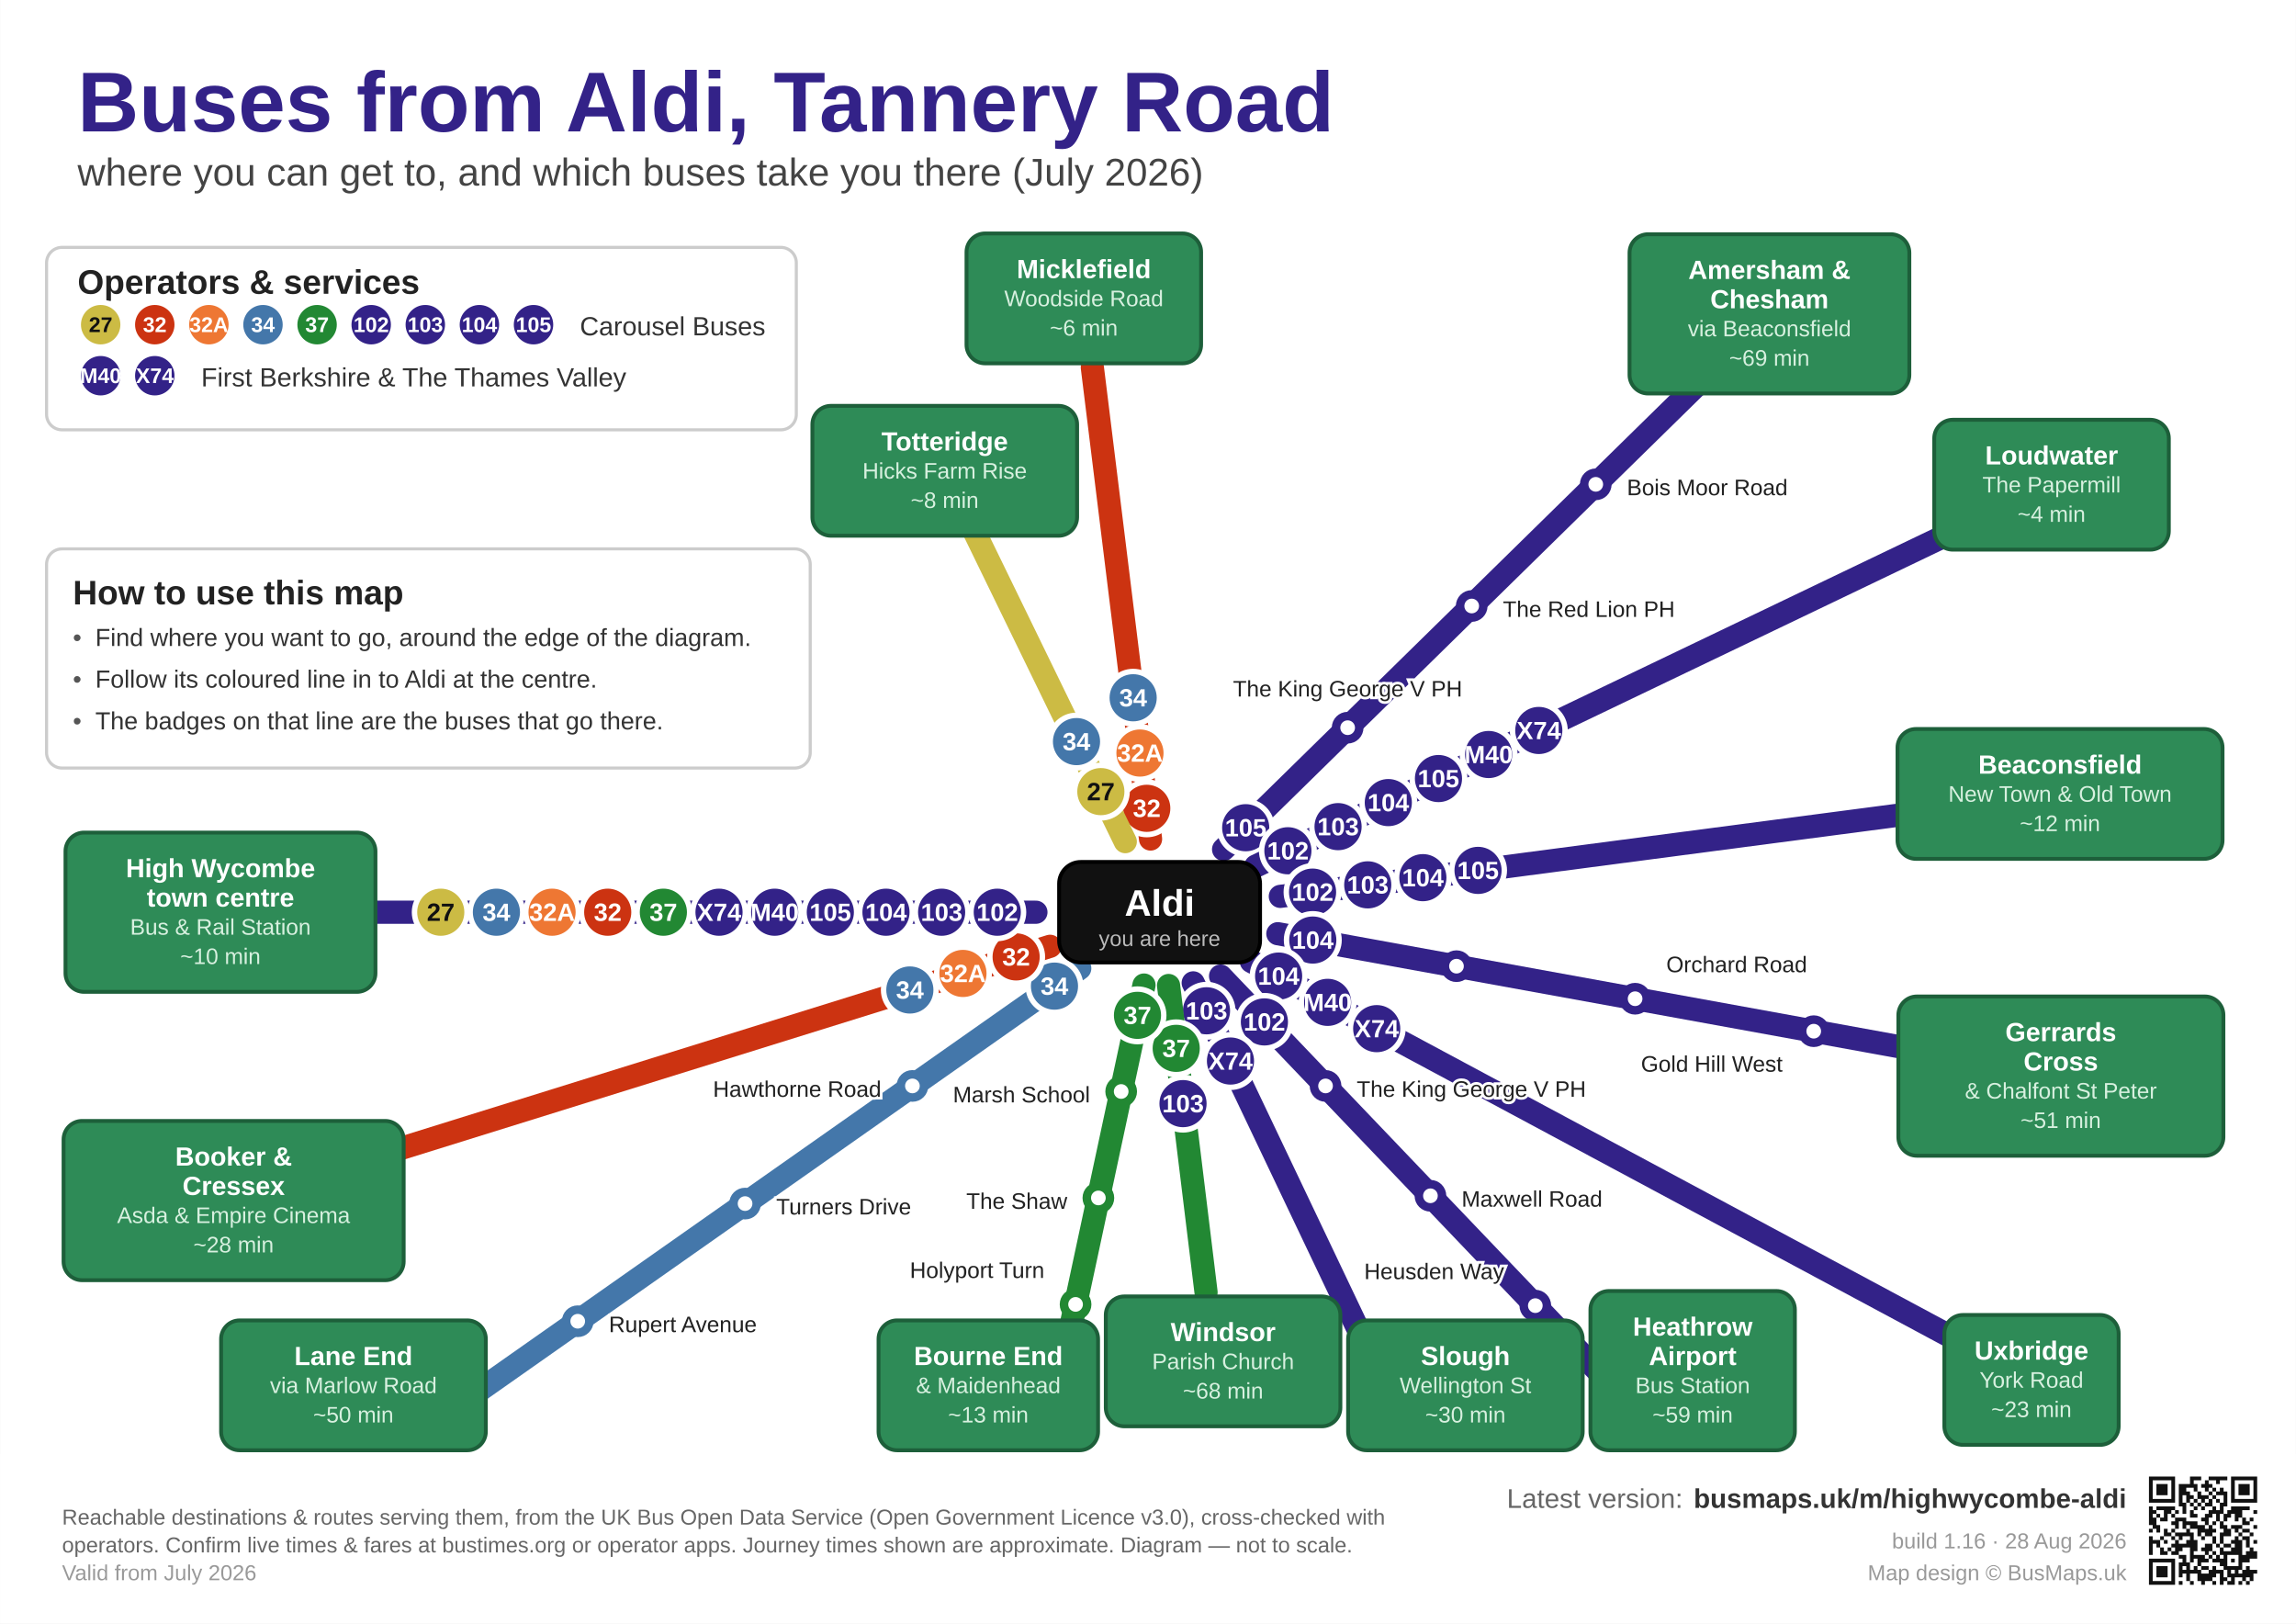
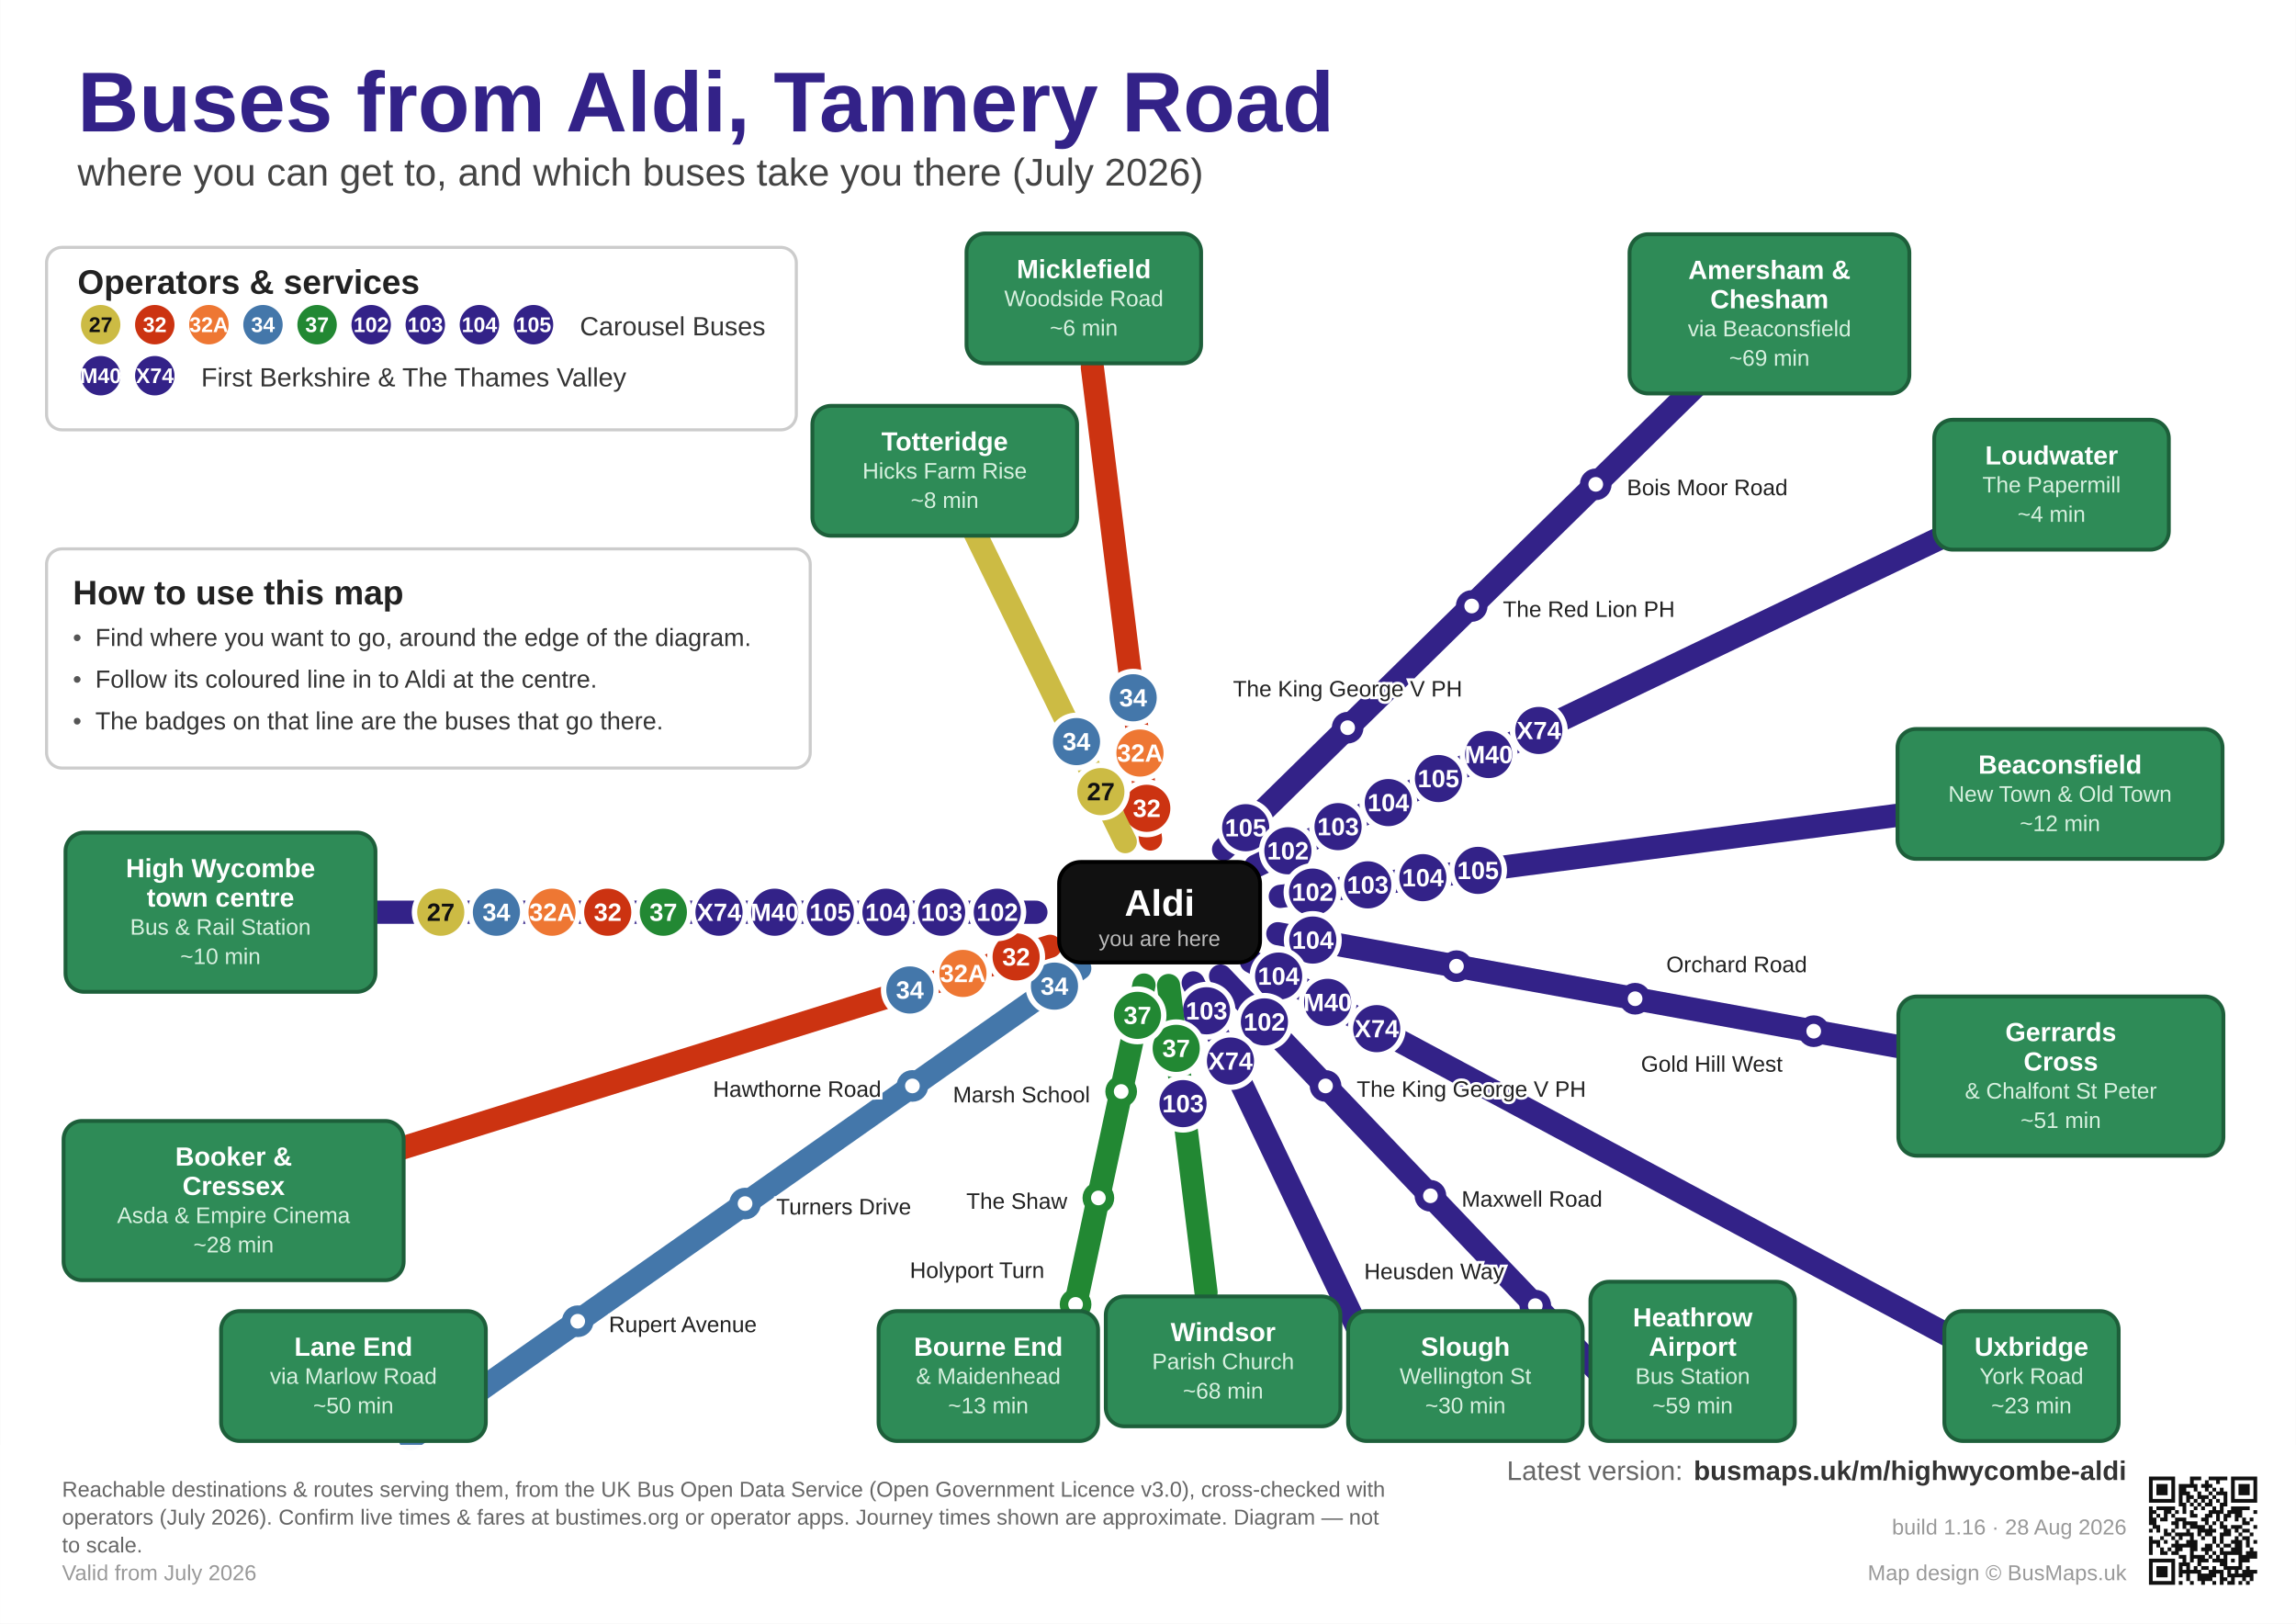
<svg xmlns="http://www.w3.org/2000/svg" width="3508" height="2480" viewBox="0 0 297 210">
  <rect width="297" height="210" fill="#ffffff" />
  <text x="10" y="17" font-family="Arial" font-weight="bold" font-size="11" fill="#332288">Buses from Aldi, Tannery Road</text>
  <text x="10" y="24" font-family="Arial" font-size="5" fill="#444">where you can get to, and which buses take you there (July 2026)</text>
  <path d="M148.83 108.53 L141.30 47.53" fill="none" stroke="#CC3311" stroke-width="3" stroke-linecap="round" stroke-linejoin="round" />
  <circle cx="148.34" cy="104.56" r="3.4" fill="#CC3311" stroke="#fff" stroke-width="0.7" />
  <text x="148.34" y="104.56" font-family="Arial" font-weight="bold" font-size="3.23" fill="#fff" text-anchor="middle" dominant-baseline="central">32</text>
  <circle cx="147.46" cy="97.41" r="3.4" fill="#EE7733" stroke="#fff" stroke-width="0.7" />
  <text x="147.46" y="97.41" font-family="Arial" font-weight="bold" font-size="3.23" fill="#fff" text-anchor="middle" dominant-baseline="central">32A</text>
  <circle cx="146.58" cy="90.26" r="3.4" fill="#4477AA" stroke="#fff" stroke-width="0.7" />
  <text x="146.58" y="90.26" font-family="Arial" font-weight="bold" font-size="3.23" fill="#fff" text-anchor="middle" dominant-baseline="central">34</text>
  <rect x="125.02" y="30.20" width="30.35" height="16.80" rx="2.4" fill="#2e8b57" stroke="#1d5f3a" stroke-width="0.5" />
  <text x="140.20" y="34.80" font-family="Arial" font-weight="bold" font-size="3.4" fill="#fff" text-anchor="middle" dominant-baseline="central">Micklefield</text>
  <text x="140.20" y="38.60" font-family="Arial" font-weight="normal" font-size="2.9" fill="#d7f0df" text-anchor="middle" dominant-baseline="central">Woodside Road</text>
  <text x="140.20" y="42.40" font-family="Arial" font-weight="normal" font-size="2.9" fill="#d7f0df" text-anchor="middle" dominant-baseline="central">~6 min</text>
  <path d="M158.28 109.87 L222.48 46.90" fill="none" stroke="#332288" stroke-width="3" stroke-linecap="round" stroke-linejoin="round" />
  <circle cx="174.33" cy="94.13" r="1.5" fill="#fff" stroke="#332288" stroke-width="1.1" />
  <circle cx="190.38" cy="78.39" r="1.5" fill="#fff" stroke="#332288" stroke-width="1.1" />
  <circle cx="206.43" cy="62.65" r="1.5" fill="#fff" stroke="#332288" stroke-width="1.1" />
  <circle cx="161.14" cy="107.07" r="3.4" fill="#332288" stroke="#fff" stroke-width="0.7" />
  <text x="161.14" y="107.07" font-family="Arial" font-weight="bold" font-size="3.23" fill="#fff" text-anchor="middle" dominant-baseline="central">105</text>
  <rect x="210.80" y="30.30" width="36.20" height="20.60" rx="2.4" fill="#2e8b57" stroke="#1d5f3a" stroke-width="0.5" />
  <text x="228.90" y="34.90" font-family="Arial" font-weight="bold" font-size="3.4" fill="#fff" text-anchor="middle" dominant-baseline="central">Amersham &amp;</text>
  <text x="228.90" y="38.70" font-family="Arial" font-weight="bold" font-size="3.4" fill="#fff" text-anchor="middle" dominant-baseline="central">Chesham</text>
  <text x="228.90" y="42.50" font-family="Arial" font-weight="normal" font-size="2.9" fill="#d7f0df" text-anchor="middle" dominant-baseline="central">via Beaconsfield</text>
  <text x="228.90" y="46.30" font-family="Arial" font-weight="normal" font-size="2.9" fill="#d7f0df" text-anchor="middle" dominant-baseline="central">~69 min</text>
  <path d="M162.45 112.03 L257.28 66.59" fill="none" stroke="#332288" stroke-width="3" stroke-linecap="round" stroke-linejoin="round" />
  <circle cx="166.60" cy="110.05" r="3.4" fill="#332288" stroke="#fff" stroke-width="0.7" />
  <text x="166.60" y="110.05" font-family="Arial" font-weight="bold" font-size="3.23" fill="#fff" text-anchor="middle" dominant-baseline="central">102</text>
  <circle cx="173.09" cy="106.93" r="3.4" fill="#332288" stroke="#fff" stroke-width="0.7" />
  <text x="173.09" y="106.93" font-family="Arial" font-weight="bold" font-size="3.23" fill="#fff" text-anchor="middle" dominant-baseline="central">103</text>
  <circle cx="179.59" cy="103.82" r="3.4" fill="#332288" stroke="#fff" stroke-width="0.7" />
  <text x="179.59" y="103.82" font-family="Arial" font-weight="bold" font-size="3.23" fill="#fff" text-anchor="middle" dominant-baseline="central">104</text>
  <circle cx="186.08" cy="100.71" r="3.4" fill="#332288" stroke="#fff" stroke-width="0.7" />
  <text x="186.08" y="100.71" font-family="Arial" font-weight="bold" font-size="3.23" fill="#fff" text-anchor="middle" dominant-baseline="central">105</text>
  <circle cx="192.57" cy="97.60" r="3.4" fill="#332288" stroke="#fff" stroke-width="0.7" />
  <text x="192.57" y="97.60" font-family="Arial" font-weight="bold" font-size="3.23" fill="#fff" text-anchor="middle" dominant-baseline="central">M40</text>
  <circle cx="199.06" cy="94.49" r="3.4" fill="#332288" stroke="#fff" stroke-width="0.7" />
  <text x="199.06" y="94.49" font-family="Arial" font-weight="bold" font-size="3.23" fill="#fff" text-anchor="middle" dominant-baseline="central">X74</text>
  <rect x="250.22" y="54.30" width="30.35" height="16.80" rx="2.4" fill="#2e8b57" stroke="#1d5f3a" stroke-width="0.5" />
  <text x="265.40" y="58.90" font-family="Arial" font-weight="bold" font-size="3.4" fill="#fff" text-anchor="middle" dominant-baseline="central">Loudwater</text>
  <text x="265.40" y="62.70" font-family="Arial" font-weight="normal" font-size="2.9" fill="#d7f0df" text-anchor="middle" dominant-baseline="central">The Papermill</text>
  <text x="265.40" y="66.50" font-family="Arial" font-weight="normal" font-size="2.9" fill="#d7f0df" text-anchor="middle" dominant-baseline="central">~4 min</text>
  <path d="M165.62 115.95 L257.58 103.87" fill="none" stroke="#332288" stroke-width="3" stroke-linecap="round" stroke-linejoin="round" />
  <circle cx="169.79" cy="115.40" r="3.4" fill="#332288" stroke="#fff" stroke-width="0.7" />
  <text x="169.79" y="115.40" font-family="Arial" font-weight="bold" font-size="3.23" fill="#fff" text-anchor="middle" dominant-baseline="central">102</text>
  <circle cx="176.93" cy="114.46" r="3.4" fill="#332288" stroke="#fff" stroke-width="0.7" />
  <text x="176.93" y="114.46" font-family="Arial" font-weight="bold" font-size="3.23" fill="#fff" text-anchor="middle" dominant-baseline="central">103</text>
  <circle cx="184.06" cy="113.53" r="3.4" fill="#332288" stroke="#fff" stroke-width="0.7" />
  <text x="184.06" y="113.53" font-family="Arial" font-weight="bold" font-size="3.23" fill="#fff" text-anchor="middle" dominant-baseline="central">104</text>
  <circle cx="191.20" cy="112.59" r="3.4" fill="#332288" stroke="#fff" stroke-width="0.7" />
  <text x="191.20" y="112.59" font-family="Arial" font-weight="bold" font-size="3.23" fill="#fff" text-anchor="middle" dominant-baseline="central">105</text>
  <rect x="245.47" y="94.30" width="42.05" height="16.80" rx="2.4" fill="#2e8b57" stroke="#1d5f3a" stroke-width="0.5" />
  <text x="266.50" y="98.90" font-family="Arial" font-weight="bold" font-size="3.4" fill="#fff" text-anchor="middle" dominant-baseline="central">Beaconsfield</text>
  <text x="266.50" y="102.70" font-family="Arial" font-weight="normal" font-size="2.9" fill="#d7f0df" text-anchor="middle" dominant-baseline="central">New Town &amp; Old Town</text>
  <text x="266.50" y="106.50" font-family="Arial" font-weight="normal" font-size="2.9" fill="#d7f0df" text-anchor="middle" dominant-baseline="central">~12 min</text>
  <path d="M165.30 120.78 L257.75 137.59" fill="none" stroke="#332288" stroke-width="3" stroke-linecap="round" stroke-linejoin="round" />
  <circle cx="188.41" cy="124.98" r="1.5" fill="#fff" stroke="#332288" stroke-width="1.1" />
  <circle cx="211.52" cy="129.19" r="1.5" fill="#fff" stroke="#332288" stroke-width="1.1" />
  <circle cx="234.63" cy="133.39" r="1.5" fill="#fff" stroke="#332288" stroke-width="1.1" />
  <circle cx="169.82" cy="121.60" r="3.4" fill="#332288" stroke="#fff" stroke-width="0.7" />
  <text x="169.82" y="121.60" font-family="Arial" font-weight="bold" font-size="3.23" fill="#fff" text-anchor="middle" dominant-baseline="central">104</text>
  <rect x="245.58" y="128.90" width="42.05" height="20.60" rx="2.4" fill="#2e8b57" stroke="#1d5f3a" stroke-width="0.5" />
  <text x="266.60" y="133.50" font-family="Arial" font-weight="bold" font-size="3.4" fill="#fff" text-anchor="middle" dominant-baseline="central">Gerrards</text>
  <text x="266.60" y="137.30" font-family="Arial" font-weight="bold" font-size="3.4" fill="#fff" text-anchor="middle" dominant-baseline="central">Cross</text>
  <text x="266.60" y="141.10" font-family="Arial" font-weight="normal" font-size="2.9" fill="#d7f0df" text-anchor="middle" dominant-baseline="central">&amp; Chalfont St Peter</text>
  <text x="266.60" y="144.90" font-family="Arial" font-weight="normal" font-size="2.9" fill="#d7f0df" text-anchor="middle" dominant-baseline="central">~51 min</text>
  <path d="M161.87 124.37 L254.87 174.25" fill="none" stroke="#332288" stroke-width="3" stroke-linecap="round" stroke-linejoin="round" />
  <circle cx="165.40" cy="126.26" r="3.4" fill="#332288" stroke="#fff" stroke-width="0.7" />
  <text x="165.40" y="126.26" font-family="Arial" font-weight="bold" font-size="3.23" fill="#fff" text-anchor="middle" dominant-baseline="central">104</text>
  <circle cx="171.74" cy="129.66" r="3.4" fill="#332288" stroke="#fff" stroke-width="0.7" />
  <text x="171.74" y="129.66" font-family="Arial" font-weight="bold" font-size="3.23" fill="#fff" text-anchor="middle" dominant-baseline="central">M40</text>
  <circle cx="178.09" cy="133.06" r="3.4" fill="#332288" stroke="#fff" stroke-width="0.7" />
  <text x="178.09" y="133.06" font-family="Arial" font-weight="bold" font-size="3.23" fill="#fff" text-anchor="middle" dominant-baseline="central">X74</text>
-   <rect x="251.53" y="170.10" width="22.55" height="16.80" rx="2.4" fill="#2e8b57" stroke="#1d5f3a" stroke-width="0.5" />
-   <text x="262.80" y="174.70" font-family="Arial" font-weight="bold" font-size="3.4" fill="#fff" text-anchor="middle" dominant-baseline="central">Uxbridge</text>
-   <text x="262.80" y="178.50" font-family="Arial" font-weight="normal" font-size="2.9" fill="#d7f0df" text-anchor="middle" dominant-baseline="central">York Road</text>
-   <text x="262.80" y="182.30" font-family="Arial" font-weight="normal" font-size="2.9" fill="#d7f0df" text-anchor="middle" dominant-baseline="central">~23 min</text>
+   <rect x="251.53" y="169.60" width="22.55" height="16.80" rx="2.4" fill="#2e8b57" stroke="#1d5f3a" stroke-width="0.5" />
+   <text x="262.80" y="174.20" font-family="Arial" font-weight="bold" font-size="3.4" fill="#fff" text-anchor="middle" dominant-baseline="central">Uxbridge</text>
+   <text x="262.80" y="178.00" font-family="Arial" font-weight="normal" font-size="2.9" fill="#d7f0df" text-anchor="middle" dominant-baseline="central">York Road</text>
+   <text x="262.80" y="181.80" font-family="Arial" font-weight="normal" font-size="2.9" fill="#d7f0df" text-anchor="middle" dominant-baseline="central">~23 min</text>
  <path d="M157.89 126.26 L212.18 183.09" fill="none" stroke="#332288" stroke-width="3" stroke-linecap="round" stroke-linejoin="round" />
  <circle cx="171.47" cy="140.47" r="1.5" fill="#fff" stroke="#332288" stroke-width="1.1" />
  <circle cx="185.04" cy="154.68" r="1.5" fill="#fff" stroke="#332288" stroke-width="1.1" />
  <circle cx="198.61" cy="168.89" r="1.5" fill="#fff" stroke="#332288" stroke-width="1.1" />
  <circle cx="163.56" cy="132.19" r="3.4" fill="#332288" stroke="#fff" stroke-width="0.7" />
  <text x="163.56" y="132.19" font-family="Arial" font-weight="bold" font-size="3.23" fill="#fff" text-anchor="middle" dominant-baseline="central">102</text>
-   <rect x="205.74" y="167.00" width="26.45" height="20.60" rx="2.4" fill="#2e8b57" stroke="#1d5f3a" stroke-width="0.5" />
-   <text x="218.97" y="171.60" font-family="Arial" font-weight="bold" font-size="3.4" fill="#fff" text-anchor="middle" dominant-baseline="central">Heathrow</text>
-   <text x="218.97" y="175.40" font-family="Arial" font-weight="bold" font-size="3.4" fill="#fff" text-anchor="middle" dominant-baseline="central">Airport</text>
-   <text x="218.97" y="179.20" font-family="Arial" font-weight="normal" font-size="2.9" fill="#d7f0df" text-anchor="middle" dominant-baseline="central">Bus Station</text>
-   <text x="218.97" y="183.00" font-family="Arial" font-weight="normal" font-size="2.9" fill="#d7f0df" text-anchor="middle" dominant-baseline="central">~59 min</text>
+   <rect x="205.74" y="165.80" width="26.45" height="20.60" rx="2.4" fill="#2e8b57" stroke="#1d5f3a" stroke-width="0.5" />
+   <text x="218.97" y="170.40" font-family="Arial" font-weight="bold" font-size="3.4" fill="#fff" text-anchor="middle" dominant-baseline="central">Heathrow</text>
+   <text x="218.97" y="174.20" font-family="Arial" font-weight="bold" font-size="3.4" fill="#fff" text-anchor="middle" dominant-baseline="central">Airport</text>
+   <text x="218.97" y="178.00" font-family="Arial" font-weight="normal" font-size="2.9" fill="#d7f0df" text-anchor="middle" dominant-baseline="central">Bus Station</text>
+   <text x="218.97" y="181.80" font-family="Arial" font-weight="normal" font-size="2.9" fill="#d7f0df" text-anchor="middle" dominant-baseline="central">~59 min</text>
  <path d="M154.35 127.14 L180.93 182.97" fill="none" stroke="#332288" stroke-width="3" stroke-linecap="round" stroke-linejoin="round" />
  <circle cx="156.07" cy="130.75" r="3.4" fill="#332288" stroke="#fff" stroke-width="0.7" />
  <text x="156.07" y="130.75" font-family="Arial" font-weight="bold" font-size="3.23" fill="#fff" text-anchor="middle" dominant-baseline="central">103</text>
  <circle cx="159.17" cy="137.25" r="3.4" fill="#332288" stroke="#fff" stroke-width="0.7" />
  <text x="159.17" y="137.25" font-family="Arial" font-weight="bold" font-size="3.23" fill="#fff" text-anchor="middle" dominant-baseline="central">X74</text>
-   <rect x="174.39" y="170.80" width="30.35" height="16.80" rx="2.4" fill="#2e8b57" stroke="#1d5f3a" stroke-width="0.5" />
-   <text x="189.57" y="175.40" font-family="Arial" font-weight="bold" font-size="3.4" fill="#fff" text-anchor="middle" dominant-baseline="central">Slough</text>
-   <text x="189.57" y="179.20" font-family="Arial" font-weight="normal" font-size="2.9" fill="#d7f0df" text-anchor="middle" dominant-baseline="central">Wellington St</text>
-   <text x="189.57" y="183.00" font-family="Arial" font-weight="normal" font-size="2.9" fill="#d7f0df" text-anchor="middle" dominant-baseline="central">~30 min</text>
+   <rect x="174.39" y="169.60" width="30.35" height="16.80" rx="2.4" fill="#2e8b57" stroke="#1d5f3a" stroke-width="0.5" />
+   <text x="189.57" y="174.20" font-family="Arial" font-weight="bold" font-size="3.4" fill="#fff" text-anchor="middle" dominant-baseline="central">Slough</text>
+   <text x="189.57" y="178.00" font-family="Arial" font-weight="normal" font-size="2.9" fill="#d7f0df" text-anchor="middle" dominant-baseline="central">Wellington St</text>
+   <text x="189.57" y="181.80" font-family="Arial" font-weight="normal" font-size="2.9" fill="#d7f0df" text-anchor="middle" dominant-baseline="central">~30 min</text>
  <path d="M151.16 127.48 L156.01 167.17" fill="none" stroke="#228833" stroke-width="3" stroke-linecap="round" stroke-linejoin="round" />
  <circle cx="152.15" cy="135.61" r="3.4" fill="#228833" stroke="#fff" stroke-width="0.7" />
  <text x="152.15" y="135.61" font-family="Arial" font-weight="bold" font-size="3.23" fill="#fff" text-anchor="middle" dominant-baseline="central">37</text>
  <circle cx="153.03" cy="142.76" r="3.4" fill="#332288" stroke="#fff" stroke-width="0.7" />
  <text x="153.03" y="142.76" font-family="Arial" font-weight="bold" font-size="3.23" fill="#fff" text-anchor="middle" dominant-baseline="central">103</text>
  <rect x="143.04" y="167.70" width="30.35" height="16.80" rx="2.4" fill="#2e8b57" stroke="#1d5f3a" stroke-width="0.5" />
  <text x="158.22" y="172.30" font-family="Arial" font-weight="bold" font-size="3.4" fill="#fff" text-anchor="middle" dominant-baseline="central">Windsor</text>
  <text x="158.22" y="176.10" font-family="Arial" font-weight="normal" font-size="2.9" fill="#d7f0df" text-anchor="middle" dominant-baseline="central">Parish Church</text>
  <text x="158.22" y="179.90" font-family="Arial" font-weight="normal" font-size="2.9" fill="#d7f0df" text-anchor="middle" dominant-baseline="central">~68 min</text>
  <path d="M147.98 127.42 L136.18 182.50" fill="none" stroke="#228833" stroke-width="3" stroke-linecap="round" stroke-linejoin="round" />
  <circle cx="145.03" cy="141.19" r="1.5" fill="#fff" stroke="#228833" stroke-width="1.1" />
  <circle cx="142.08" cy="154.96" r="1.5" fill="#fff" stroke="#228833" stroke-width="1.1" />
  <circle cx="139.13" cy="168.73" r="1.5" fill="#fff" stroke="#228833" stroke-width="1.1" />
  <circle cx="147.14" cy="131.34" r="3.4" fill="#228833" stroke="#fff" stroke-width="0.7" />
  <text x="147.14" y="131.34" font-family="Arial" font-weight="bold" font-size="3.23" fill="#fff" text-anchor="middle" dominant-baseline="central">37</text>
-   <rect x="113.64" y="170.80" width="28.40" height="16.80" rx="2.4" fill="#2e8b57" stroke="#1d5f3a" stroke-width="0.5" />
-   <text x="127.84" y="175.40" font-family="Arial" font-weight="bold" font-size="3.4" fill="#fff" text-anchor="middle" dominant-baseline="central">Bourne End</text>
-   <text x="127.84" y="179.20" font-family="Arial" font-weight="normal" font-size="2.9" fill="#d7f0df" text-anchor="middle" dominant-baseline="central">&amp; Maidenhead</text>
-   <text x="127.84" y="183.00" font-family="Arial" font-weight="normal" font-size="2.9" fill="#d7f0df" text-anchor="middle" dominant-baseline="central">~13 min</text>
+   <rect x="113.64" y="169.60" width="28.40" height="16.80" rx="2.4" fill="#2e8b57" stroke="#1d5f3a" stroke-width="0.5" />
+   <text x="127.84" y="174.20" font-family="Arial" font-weight="bold" font-size="3.4" fill="#fff" text-anchor="middle" dominant-baseline="central">Bourne End</text>
+   <text x="127.84" y="178.00" font-family="Arial" font-weight="normal" font-size="2.9" fill="#d7f0df" text-anchor="middle" dominant-baseline="central">&amp; Maidenhead</text>
+   <text x="127.84" y="181.80" font-family="Arial" font-weight="normal" font-size="2.9" fill="#d7f0df" text-anchor="middle" dominant-baseline="central">~13 min</text>
  <path d="M139.67 125.26 L53.06 186.13" fill="none" stroke="#4477AA" stroke-width="3" stroke-linecap="round" stroke-linejoin="round" />
  <circle cx="118.02" cy="140.47" r="1.5" fill="#fff" stroke="#4477AA" stroke-width="1.1" />
  <circle cx="96.37" cy="155.69" r="1.5" fill="#fff" stroke="#4477AA" stroke-width="1.1" />
  <circle cx="74.72" cy="170.91" r="1.5" fill="#fff" stroke="#4477AA" stroke-width="1.1" />
  <circle cx="136.40" cy="127.56" r="3.4" fill="#4477AA" stroke="#fff" stroke-width="0.7" />
  <text x="136.40" y="127.56" font-family="Arial" font-weight="bold" font-size="3.23" fill="#fff" text-anchor="middle" dominant-baseline="central">34</text>
-   <rect x="28.58" y="170.80" width="34.25" height="16.80" rx="2.4" fill="#2e8b57" stroke="#1d5f3a" stroke-width="0.5" />
-   <text x="45.70" y="175.40" font-family="Arial" font-weight="bold" font-size="3.4" fill="#fff" text-anchor="middle" dominant-baseline="central">Lane End</text>
-   <text x="45.70" y="179.20" font-family="Arial" font-weight="normal" font-size="2.9" fill="#d7f0df" text-anchor="middle" dominant-baseline="central">via Marlow Road</text>
-   <text x="45.70" y="183.00" font-family="Arial" font-weight="normal" font-size="2.9" fill="#d7f0df" text-anchor="middle" dominant-baseline="central">~50 min</text>
+   <rect x="28.58" y="169.60" width="34.25" height="16.80" rx="2.4" fill="#2e8b57" stroke="#1d5f3a" stroke-width="0.5" />
+   <text x="45.70" y="174.20" font-family="Arial" font-weight="bold" font-size="3.4" fill="#fff" text-anchor="middle" dominant-baseline="central">Lane End</text>
+   <text x="45.70" y="178.00" font-family="Arial" font-weight="normal" font-size="2.9" fill="#d7f0df" text-anchor="middle" dominant-baseline="central">via Marlow Road</text>
+   <text x="45.70" y="181.80" font-family="Arial" font-weight="normal" font-size="2.9" fill="#d7f0df" text-anchor="middle" dominant-baseline="central">~50 min</text>
  <path d="M135.83 122.41 L38.79 152.62" fill="none" stroke="#CC3311" stroke-width="3" stroke-linecap="round" stroke-linejoin="round" />
  <circle cx="131.44" cy="123.78" r="3.4" fill="#CC3311" stroke="#fff" stroke-width="0.7" />
  <text x="131.44" y="123.78" font-family="Arial" font-weight="bold" font-size="3.23" fill="#fff" text-anchor="middle" dominant-baseline="central">32</text>
  <circle cx="124.56" cy="125.92" r="3.4" fill="#EE7733" stroke="#fff" stroke-width="0.7" />
  <text x="124.56" y="125.92" font-family="Arial" font-weight="bold" font-size="3.23" fill="#fff" text-anchor="middle" dominant-baseline="central">32A</text>
  <circle cx="117.69" cy="128.06" r="3.4" fill="#4477AA" stroke="#fff" stroke-width="0.7" />
  <text x="117.69" y="128.06" font-family="Arial" font-weight="bold" font-size="3.23" fill="#fff" text-anchor="middle" dominant-baseline="central">34</text>
  <rect x="8.20" y="145.00" width="44.00" height="20.60" rx="2.4" fill="#2e8b57" stroke="#1d5f3a" stroke-width="0.5" />
  <text x="30.20" y="149.60" font-family="Arial" font-weight="bold" font-size="3.4" fill="#fff" text-anchor="middle" dominant-baseline="central">Booker &amp;</text>
  <text x="30.20" y="153.40" font-family="Arial" font-weight="bold" font-size="3.4" fill="#fff" text-anchor="middle" dominant-baseline="central">Cressex</text>
  <text x="30.20" y="157.20" font-family="Arial" font-weight="normal" font-size="2.9" fill="#d7f0df" text-anchor="middle" dominant-baseline="central">Asda &amp; Empire Cinema</text>
  <text x="30.20" y="161.00" font-family="Arial" font-weight="normal" font-size="2.9" fill="#d7f0df" text-anchor="middle" dominant-baseline="central">~28 min</text>
  <path d="M134.00 118.00 L37.50 118.00" fill="none" stroke="#332288" stroke-width="3" stroke-linecap="round" stroke-linejoin="round" />
  <circle cx="129.00" cy="118.00" r="3.4" fill="#332288" stroke="#fff" stroke-width="0.7" />
  <text x="129.00" y="118.00" font-family="Arial" font-weight="bold" font-size="3.23" fill="#fff" text-anchor="middle" dominant-baseline="central">102</text>
  <circle cx="121.80" cy="118.00" r="3.4" fill="#332288" stroke="#fff" stroke-width="0.7" />
  <text x="121.80" y="118.00" font-family="Arial" font-weight="bold" font-size="3.23" fill="#fff" text-anchor="middle" dominant-baseline="central">103</text>
  <circle cx="114.60" cy="118.00" r="3.4" fill="#332288" stroke="#fff" stroke-width="0.7" />
  <text x="114.60" y="118.00" font-family="Arial" font-weight="bold" font-size="3.23" fill="#fff" text-anchor="middle" dominant-baseline="central">104</text>
  <circle cx="107.40" cy="118.00" r="3.4" fill="#332288" stroke="#fff" stroke-width="0.7" />
  <text x="107.40" y="118.00" font-family="Arial" font-weight="bold" font-size="3.23" fill="#fff" text-anchor="middle" dominant-baseline="central">105</text>
  <circle cx="100.20" cy="118.00" r="3.4" fill="#332288" stroke="#fff" stroke-width="0.7" />
  <text x="100.20" y="118.00" font-family="Arial" font-weight="bold" font-size="3.23" fill="#fff" text-anchor="middle" dominant-baseline="central">M40</text>
  <circle cx="93.00" cy="118.00" r="3.4" fill="#332288" stroke="#fff" stroke-width="0.7" />
  <text x="93.00" y="118.00" font-family="Arial" font-weight="bold" font-size="3.23" fill="#fff" text-anchor="middle" dominant-baseline="central">X74</text>
  <circle cx="85.80" cy="118.00" r="3.4" fill="#228833" stroke="#fff" stroke-width="0.7" />
  <text x="85.80" y="118.00" font-family="Arial" font-weight="bold" font-size="3.23" fill="#fff" text-anchor="middle" dominant-baseline="central">37</text>
  <circle cx="78.60" cy="118.00" r="3.4" fill="#CC3311" stroke="#fff" stroke-width="0.7" />
  <text x="78.60" y="118.00" font-family="Arial" font-weight="bold" font-size="3.23" fill="#fff" text-anchor="middle" dominant-baseline="central">32</text>
  <circle cx="71.40" cy="118.00" r="3.4" fill="#EE7733" stroke="#fff" stroke-width="0.7" />
  <text x="71.40" y="118.00" font-family="Arial" font-weight="bold" font-size="3.23" fill="#fff" text-anchor="middle" dominant-baseline="central">32A</text>
  <circle cx="64.20" cy="118.00" r="3.4" fill="#4477AA" stroke="#fff" stroke-width="0.7" />
  <text x="64.20" y="118.00" font-family="Arial" font-weight="bold" font-size="3.23" fill="#fff" text-anchor="middle" dominant-baseline="central">34</text>
  <circle cx="57.00" cy="118.00" r="3.4" fill="#CCBB44" stroke="#fff" stroke-width="0.7" />
  <text x="57.00" y="118.00" font-family="Arial" font-weight="bold" font-size="3.23" fill="#111" text-anchor="middle" dominant-baseline="central">27</text>
  <rect x="8.45" y="107.70" width="40.10" height="20.60" rx="2.4" fill="#2e8b57" stroke="#1d5f3a" stroke-width="0.5" />
  <text x="28.50" y="112.30" font-family="Arial" font-weight="bold" font-size="3.4" fill="#fff" text-anchor="middle" dominant-baseline="central">High Wycombe</text>
  <text x="28.50" y="116.10" font-family="Arial" font-weight="bold" font-size="3.4" fill="#fff" text-anchor="middle" dominant-baseline="central">town centre</text>
  <text x="28.50" y="119.90" font-family="Arial" font-weight="normal" font-size="2.9" fill="#d7f0df" text-anchor="middle" dominant-baseline="central">Bus &amp; Rail Station</text>
  <text x="28.50" y="123.70" font-family="Arial" font-weight="normal" font-size="2.9" fill="#d7f0df" text-anchor="middle" dominant-baseline="central">~10 min</text>
  <path d="M145.56 108.87 L126.14 68.99" fill="none" stroke="#CCBB44" stroke-width="3" stroke-linecap="round" stroke-linejoin="round" />
  <circle cx="142.40" cy="102.40" r="3.4" fill="#CCBB44" stroke="#fff" stroke-width="0.7" />
  <text x="142.40" y="102.40" font-family="Arial" font-weight="bold" font-size="3.23" fill="#111" text-anchor="middle" dominant-baseline="central">27</text>
  <circle cx="139.25" cy="95.93" r="3.4" fill="#4477AA" stroke="#fff" stroke-width="0.7" />
  <text x="139.25" y="95.93" font-family="Arial" font-weight="bold" font-size="3.23" fill="#fff" text-anchor="middle" dominant-baseline="central">34</text>
  <rect x="105.08" y="52.50" width="34.25" height="16.80" rx="2.4" fill="#2e8b57" stroke="#1d5f3a" stroke-width="0.5" />
  <text x="122.20" y="57.10" font-family="Arial" font-weight="bold" font-size="3.4" fill="#fff" text-anchor="middle" dominant-baseline="central">Totteridge</text>
  <text x="122.20" y="60.90" font-family="Arial" font-weight="normal" font-size="2.9" fill="#d7f0df" text-anchor="middle" dominant-baseline="central">Hicks Farm Rise</text>
  <text x="122.20" y="64.70" font-family="Arial" font-weight="normal" font-size="2.9" fill="#d7f0df" text-anchor="middle" dominant-baseline="central">~8 min</text>
  <rect x="137.00" y="111.50" width="26.00" height="13" rx="2.8" fill="#111" stroke="#000" stroke-width="0.5" />
  <text x="150" y="116.80" font-family="Arial" font-weight="bold" font-size="4.8" fill="#fff" text-anchor="middle" dominant-baseline="central">Aldi</text>
  <text x="150" y="121.40" font-family="Arial" font-size="2.8" fill="#bbb" text-anchor="middle" dominant-baseline="central">you are here</text>
  <rect x="6.00" y="32.00" width="97.00" height="23.60" rx="2" fill="#ffffff" fill-opacity="0.94" stroke="#ccc" stroke-width="0.4" />
  <text x="10" y="38" font-family="Arial" font-weight="bold" font-size="4.4" fill="#222">Operators &amp; services</text>
  <circle cx="13.00" cy="42.00" r="2.9" fill="#CCBB44" stroke="#fff" stroke-width="0.7" />
  <text x="13.00" y="42.00" font-family="Arial" font-weight="bold" font-size="2.75" fill="#111" text-anchor="middle" dominant-baseline="central">27</text>
  <circle cx="20.00" cy="42.00" r="2.9" fill="#CC3311" stroke="#fff" stroke-width="0.7" />
  <text x="20.00" y="42.00" font-family="Arial" font-weight="bold" font-size="2.75" fill="#fff" text-anchor="middle" dominant-baseline="central">32</text>
  <circle cx="27.00" cy="42.00" r="2.9" fill="#EE7733" stroke="#fff" stroke-width="0.7" />
  <text x="27.00" y="42.00" font-family="Arial" font-weight="bold" font-size="2.75" fill="#fff" text-anchor="middle" dominant-baseline="central">32A</text>
  <circle cx="34.00" cy="42.00" r="2.9" fill="#4477AA" stroke="#fff" stroke-width="0.7" />
  <text x="34.00" y="42.00" font-family="Arial" font-weight="bold" font-size="2.75" fill="#fff" text-anchor="middle" dominant-baseline="central">34</text>
  <circle cx="41.00" cy="42.00" r="2.9" fill="#228833" stroke="#fff" stroke-width="0.7" />
  <text x="41.00" y="42.00" font-family="Arial" font-weight="bold" font-size="2.75" fill="#fff" text-anchor="middle" dominant-baseline="central">37</text>
  <circle cx="48.00" cy="42.00" r="2.9" fill="#332288" stroke="#fff" stroke-width="0.7" />
  <text x="48.00" y="42.00" font-family="Arial" font-weight="bold" font-size="2.75" fill="#fff" text-anchor="middle" dominant-baseline="central">102</text>
  <circle cx="55.00" cy="42.00" r="2.9" fill="#332288" stroke="#fff" stroke-width="0.7" />
  <text x="55.00" y="42.00" font-family="Arial" font-weight="bold" font-size="2.75" fill="#fff" text-anchor="middle" dominant-baseline="central">103</text>
  <circle cx="62.00" cy="42.00" r="2.9" fill="#332288" stroke="#fff" stroke-width="0.7" />
  <text x="62.00" y="42.00" font-family="Arial" font-weight="bold" font-size="2.75" fill="#fff" text-anchor="middle" dominant-baseline="central">104</text>
  <circle cx="69.00" cy="42.00" r="2.9" fill="#332288" stroke="#fff" stroke-width="0.7" />
  <text x="69.00" y="42.00" font-family="Arial" font-weight="bold" font-size="2.75" fill="#fff" text-anchor="middle" dominant-baseline="central">105</text>
  <text x="75" y="42.20" font-family="Arial" font-size="3.4" fill="#333" dominant-baseline="central">Carousel Buses</text>
  <circle cx="13.00" cy="48.60" r="2.9" fill="#332288" stroke="#fff" stroke-width="0.7" />
  <text x="13.00" y="48.60" font-family="Arial" font-weight="bold" font-size="2.75" fill="#fff" text-anchor="middle" dominant-baseline="central">M40</text>
  <circle cx="20.00" cy="48.60" r="2.9" fill="#332288" stroke="#fff" stroke-width="0.7" />
  <text x="20.00" y="48.60" font-family="Arial" font-weight="bold" font-size="2.75" fill="#fff" text-anchor="middle" dominant-baseline="central">X74</text>
  <text x="26" y="48.80" font-family="Arial" font-size="3.4" fill="#333" dominant-baseline="central">First Berkshire &amp; The Thames Valley</text>
  <rect x="6.00" y="71.00" width="98.80" height="28.35" rx="2" fill="#ffffff" fill-opacity="0.94" stroke="#ccc" stroke-width="0.4" />
  <text x="9.40" y="78.18" font-family="Arial" font-weight="bold" font-size="4.4" fill="#222">How to use this map</text>
  <text x="9.40" y="83.56" font-family="Arial" font-size="3.2" fill="#555">•</text>
  <text x="12.30" y="83.56" font-family="Arial" font-size="3.2" fill="#333">Find where you want to go, around the edge of the diagram.</text>
  <text x="9.40" y="88.95" font-family="Arial" font-size="3.2" fill="#555">•</text>
  <text x="12.30" y="88.95" font-family="Arial" font-size="3.2" fill="#333">Follow its coloured line in to Aldi at the centre.</text>
  <text x="9.40" y="94.35" font-family="Arial" font-size="3.2" fill="#555">•</text>
  <text x="12.30" y="94.35" font-family="Arial" font-size="3.2" fill="#333">The badges on that line are the buses that go there.</text>
  <text x="174.33" y="90.10" font-family="Arial" font-size="2.9" fill="#222" text-anchor="middle" stroke="#fff" stroke-width="0.7" paint-order="stroke">The King George V PH</text>
  <text x="194.41" y="79.80" font-family="Arial" font-size="2.9" fill="#222" text-anchor="start" stroke="#fff" stroke-width="0.7" paint-order="stroke">The Red Lion PH</text>
  <text x="210.46" y="64.06" font-family="Arial" font-size="2.9" fill="#222" text-anchor="start" stroke="#fff" stroke-width="0.7" paint-order="stroke">Bois Moor Road</text>
  <text x="215.55" y="125.76" font-family="Arial" font-size="2.9" fill="#222" text-anchor="start" stroke="#fff" stroke-width="0.7" paint-order="stroke">Orchard Road</text>
  <text x="230.60" y="138.63" font-family="Arial" font-size="2.9" fill="#222" text-anchor="end" stroke="#fff" stroke-width="0.7" paint-order="stroke">Gold Hill West</text>
  <text x="175.50" y="141.88" font-family="Arial" font-size="2.9" fill="#222" text-anchor="start" stroke="#fff" stroke-width="0.7" paint-order="stroke">The King George V PH</text>
  <text x="189.07" y="156.09" font-family="Arial" font-size="2.9" fill="#222" text-anchor="start" stroke="#fff" stroke-width="0.7" paint-order="stroke">Maxwell Road</text>
  <text x="194.58" y="165.46" font-family="Arial" font-size="2.9" fill="#222" text-anchor="end" stroke="#fff" stroke-width="0.7" paint-order="stroke">Heusden Way</text>
  <text x="141.00" y="142.60" font-family="Arial" font-size="2.9" fill="#222" text-anchor="end" stroke="#fff" stroke-width="0.7" paint-order="stroke">Marsh School</text>
  <text x="138.05" y="156.37" font-family="Arial" font-size="2.9" fill="#222" text-anchor="end" stroke="#fff" stroke-width="0.7" paint-order="stroke">The Shaw</text>
  <text x="135.10" y="165.31" font-family="Arial" font-size="2.9" fill="#222" text-anchor="end" stroke="#fff" stroke-width="0.7" paint-order="stroke">Holyport Turn</text>
  <text x="113.99" y="141.88" font-family="Arial" font-size="2.9" fill="#222" text-anchor="end" stroke="#fff" stroke-width="0.7" paint-order="stroke">Hawthorne Road</text>
  <text x="100.40" y="157.10" font-family="Arial" font-size="2.9" fill="#222" text-anchor="start" stroke="#fff" stroke-width="0.7" paint-order="stroke">Turners Drive</text>
  <text x="78.75" y="172.32" font-family="Arial" font-size="2.9" fill="#222" text-anchor="start" stroke="#fff" stroke-width="0.7" paint-order="stroke">Rupert Avenue</text>
-   <rect x="0" y="188.10" width="297" height="21.90" fill="#fff" fill-opacity="0.97" />
-   <text x="8" y="197.21" font-family="Arial" font-size="2.8" fill="#666">Reachable destinations &amp; routes serving them, from the UK Bus Open Data Service (Open Government Licence v3.0), cross-checked with</text>
-   <text x="8" y="200.81" font-family="Arial" font-size="2.8" fill="#666">operators. Confirm live times &amp; fares at bustimes.org or operator apps. Journey times shown are approximate. Diagram — not to scale.</text>
-   <text x="275.10" y="195.05" font-family="Arial" font-weight="bold" font-size="3.5" fill="#333" text-anchor="end">busmaps.uk/m/highwycombe-aldi</text>
-   <text x="217.69" y="195.05" font-family="Arial" font-size="3.5" fill="#666" text-anchor="end">Latest version:</text>
+   <rect x="0" y="186.90" width="297" height="23.10" fill="#fff" fill-opacity="0.97" />
+   <text x="8" y="193.61" font-family="Arial" font-size="2.8" fill="#666">Reachable destinations &amp; routes serving them, from the UK Bus Open Data Service (Open Government Licence v3.0), cross-checked with</text>
+   <text x="8" y="197.21" font-family="Arial" font-size="2.8" fill="#666">operators (July 2026). Confirm live times &amp; fares at bustimes.org or operator apps. Journey times shown are approximate. Diagram — not</text>
+   <text x="8" y="200.81" font-family="Arial" font-size="2.8" fill="#666">to scale.</text>
+   <text x="275.10" y="191.45" font-family="Arial" font-weight="bold" font-size="3.5" fill="#333" text-anchor="end">busmaps.uk/m/highwycombe-aldi</text>
+   <text x="217.69" y="191.45" font-family="Arial" font-size="3.5" fill="#666" text-anchor="end">Latest version:</text>
  <rect x="275.10" y="188.10" width="19.79" height="19.79" fill="#ffffff" />
  <path d="M278 191h3.379v0.483h-3.379zM283.31 191h1.448v0.483h-1.448zM285.724 191h2.414v0.483h-2.414zM288.621 191h3.379v0.483h-3.379zM278 191.483h0.483v0.483h-0.483zM280.897 191.483h0.483v0.483h-0.483zM283.31 191.483h0.483v0.483h-0.483zM285.241 191.483h0.483v0.483h-0.483zM286.69 191.483h0.483v0.483h-0.483zM288.621 191.483h0.483v0.483h-0.483zM291.517 191.483h0.483v0.483h-0.483zM278 191.966h0.483v0.483h-0.483zM278.966 191.966h1.448v0.483h-1.448zM280.897 191.966h0.483v0.483h-0.483zM281.862 191.966h2.414v0.483h-2.414zM284.759 191.966h1.448v0.483h-1.448zM288.621 191.966h0.483v0.483h-0.483zM289.586 191.966h1.448v0.483h-1.448zM291.517 191.966h0.483v0.483h-0.483zM278 192.448h0.483v0.483h-0.483zM278.966 192.448h1.448v0.483h-1.448zM280.897 192.448h0.483v0.483h-0.483zM281.862 192.448h0.966v0.483h-0.966zM283.793 192.448h0.483v0.483h-0.483zM285.241 192.448h0.483v0.483h-0.483zM286.207 192.448h0.483v0.483h-0.483zM287.172 192.448h0.483v0.483h-0.483zM288.621 192.448h0.483v0.483h-0.483zM289.586 192.448h1.448v0.483h-1.448zM291.517 192.448h0.483v0.483h-0.483zM278 192.931h0.483v0.483h-0.483zM278.966 192.931h1.448v0.483h-1.448zM280.897 192.931h0.483v0.483h-0.483zM281.862 192.931h1.448v0.483h-1.448zM284.276 192.931h0.483v0.483h-0.483zM285.724 192.931h0.483v0.483h-0.483zM286.69 192.931h1.448v0.483h-1.448zM288.621 192.931h0.483v0.483h-0.483zM289.586 192.931h1.448v0.483h-1.448zM291.517 192.931h0.483v0.483h-0.483zM278 193.414h0.483v0.483h-0.483zM280.897 193.414h0.483v0.483h-0.483zM281.862 193.414h0.483v0.483h-0.483zM282.828 193.414h0.966v0.483h-0.966zM284.276 193.414h1.448v0.483h-1.448zM286.207 193.414h0.483v0.483h-0.483zM287.655 193.414h0.483v0.483h-0.483zM288.621 193.414h0.483v0.483h-0.483zM291.517 193.414h0.483v0.483h-0.483zM278 193.897h3.379v0.483h-3.379zM281.862 193.897h0.483v0.483h-0.483zM282.828 193.897h0.483v0.483h-0.483zM283.793 193.897h0.483v0.483h-0.483zM284.759 193.897h0.483v0.483h-0.483zM285.724 193.897h0.483v0.483h-0.483zM286.69 193.897h0.483v0.483h-0.483zM287.655 193.897h0.483v0.483h-0.483zM288.621 193.897h3.379v0.483h-3.379zM281.862 194.379h0.966v0.483h-0.966zM283.31 194.379h0.483v0.483h-0.483zM284.276 194.379h0.483v0.483h-0.483zM285.241 194.379h0.966v0.483h-0.966zM287.172 194.379h0.966v0.483h-0.966zM278 194.862h0.483v0.483h-0.483zM278.966 194.862h2.414v0.483h-2.414zM282.345 194.862h0.483v0.483h-0.483zM283.793 194.862h0.483v0.483h-0.483zM284.759 194.862h0.483v0.483h-0.483zM286.207 194.862h0.483v0.483h-0.483zM287.172 194.862h0.483v0.483h-0.483zM288.621 194.862h2.414v0.483h-2.414zM278 195.345h0.966v0.483h-0.966zM279.931 195.345h0.966v0.483h-0.966zM281.379 195.345h0.483v0.483h-0.483zM282.345 195.345h0.483v0.483h-0.483zM283.31 195.345h0.483v0.483h-0.483zM285.724 195.345h1.931v0.483h-1.931zM288.138 195.345h1.931v0.483h-1.931zM291.517 195.345h0.483v0.483h-0.483zM278 195.828h0.483v0.483h-0.483zM278.966 195.828h0.483v0.483h-0.483zM279.931 195.828h0.483v0.483h-0.483zM280.897 195.828h0.483v0.483h-0.483zM283.31 195.828h0.966v0.483h-0.966zM285.241 195.828h0.966v0.483h-0.966zM286.69 195.828h0.483v0.483h-0.483zM287.655 195.828h0.966v0.483h-0.966zM289.103 195.828h0.966v0.483h-0.966zM278 196.31h0.966v0.483h-0.966zM279.448 196.31h0.966v0.483h-0.966zM281.379 196.31h1.448v0.483h-1.448zM284.759 196.31h0.966v0.483h-0.966zM286.69 196.31h0.483v0.483h-0.483zM287.655 196.31h0.483v0.483h-0.483zM289.103 196.31h0.483v0.483h-0.483zM290.069 196.31h0.483v0.483h-0.483zM291.034 196.31h0.483v0.483h-0.483zM278 196.793h0.966v0.483h-0.966zM280.897 196.793h0.966v0.483h-0.966zM282.345 196.793h1.931v0.483h-1.931zM285.241 196.793h0.483v0.483h-0.483zM286.207 196.793h0.483v0.483h-0.483zM287.172 196.793h0.483v0.483h-0.483zM290.069 196.793h0.966v0.483h-0.966zM278.483 197.276h0.966v0.483h-0.966zM281.379 197.276h0.483v0.483h-0.483zM282.345 197.276h0.483v0.483h-0.483zM283.31 197.276h1.931v0.483h-1.931zM285.724 197.276h0.483v0.483h-0.483zM287.172 197.276h0.966v0.483h-0.966zM288.621 197.276h1.448v0.483h-1.448zM291.517 197.276h0.483v0.483h-0.483zM278 197.759h0.483v0.483h-0.483zM278.966 197.759h0.483v0.483h-0.483zM279.931 197.759h0.483v0.483h-0.483zM280.897 197.759h0.483v0.483h-0.483zM282.828 197.759h0.483v0.483h-0.483zM284.276 197.759h2.414v0.483h-2.414zM287.655 197.759h0.966v0.483h-0.966zM289.103 197.759h0.483v0.483h-0.483zM290.069 197.759h0.966v0.483h-0.966zM279.931 198.241h0.966v0.483h-0.966zM281.379 198.241h2.414v0.483h-2.414zM284.276 198.241h0.483v0.483h-0.483zM285.241 198.241h0.966v0.483h-0.966zM287.172 198.241h1.448v0.483h-1.448zM289.586 198.241h0.483v0.483h-0.483zM291.034 198.241h0.483v0.483h-0.483zM278 198.724h0.483v0.483h-0.483zM279.448 198.724h0.483v0.483h-0.483zM280.897 198.724h0.483v0.483h-0.483zM281.862 198.724h0.483v0.483h-0.483zM283.31 198.724h0.483v0.483h-0.483zM284.759 198.724h0.483v0.483h-0.483zM286.207 198.724h0.483v0.483h-0.483zM287.172 198.724h0.483v0.483h-0.483zM289.103 198.724h0.483v0.483h-0.483zM290.069 198.724h0.966v0.483h-0.966zM278 199.207h1.448v0.483h-1.448zM279.931 199.207h0.483v0.483h-0.483zM281.379 199.207h0.483v0.483h-0.483zM282.828 199.207h1.448v0.483h-1.448zM286.207 199.207h0.483v0.483h-0.483zM287.172 199.207h0.483v0.483h-0.483zM288.621 199.207h1.448v0.483h-1.448zM290.552 199.207h0.483v0.483h-0.483zM291.517 199.207h0.483v0.483h-0.483zM278 199.69h0.483v0.483h-0.483zM278.966 199.69h0.483v0.483h-0.483zM280.897 199.69h3.379v0.483h-3.379zM285.241 199.69h0.966v0.483h-0.966zM286.69 199.69h0.483v0.483h-0.483zM287.655 199.69h0.966v0.483h-0.966zM289.103 199.69h0.966v0.483h-0.966zM290.552 199.69h0.483v0.483h-0.483zM278 200.172h0.483v0.483h-0.483zM279.448 200.172h0.483v0.483h-0.483zM280.414 200.172h0.483v0.483h-0.483zM281.379 200.172h0.966v0.483h-0.966zM283.31 200.172h0.966v0.483h-0.966zM284.759 200.172h1.448v0.483h-1.448zM287.172 200.172h0.483v0.483h-0.483zM288.621 200.172h1.448v0.483h-1.448zM291.034 200.172h0.483v0.483h-0.483zM278 200.655h0.483v0.483h-0.483zM279.448 200.655h0.966v0.483h-0.966zM280.897 200.655h0.966v0.483h-0.966zM283.31 200.655h0.483v0.483h-0.483zM285.241 200.655h0.483v0.483h-0.483zM286.207 200.655h0.483v0.483h-0.483zM287.172 200.655h2.897v0.483h-2.897zM290.552 200.655h1.448v0.483h-1.448zM281.862 201.138h0.966v0.483h-0.966zM283.31 201.138h1.931v0.483h-1.931zM285.724 201.138h0.483v0.483h-0.483zM286.69 201.138h0.483v0.483h-0.483zM287.655 201.138h0.483v0.483h-0.483zM289.586 201.138h2.414v0.483h-2.414zM278 201.621h3.379v0.483h-3.379zM282.345 201.621h0.483v0.483h-0.483zM283.31 201.621h0.483v0.483h-0.483zM284.276 201.621h1.448v0.483h-1.448zM286.207 201.621h1.931v0.483h-1.931zM288.621 201.621h0.483v0.483h-0.483zM289.586 201.621h1.448v0.483h-1.448zM278 202.103h0.483v0.483h-0.483zM280.897 202.103h0.483v0.483h-0.483zM281.862 202.103h1.448v0.483h-1.448zM284.276 202.103h0.483v0.483h-0.483zM287.172 202.103h0.966v0.483h-0.966zM289.586 202.103h0.483v0.483h-0.483zM278 202.586h0.483v0.483h-0.483zM278.966 202.586h1.448v0.483h-1.448zM280.897 202.586h0.483v0.483h-0.483zM281.862 202.586h0.483v0.483h-0.483zM282.828 202.586h0.483v0.483h-0.483zM283.793 202.586h0.483v0.483h-0.483zM284.759 202.586h0.966v0.483h-0.966zM286.207 202.586h0.483v0.483h-0.483zM287.655 202.586h2.414v0.483h-2.414zM290.552 202.586h0.483v0.483h-0.483zM278 203.069h0.483v0.483h-0.483zM278.966 203.069h1.448v0.483h-1.448zM280.897 203.069h0.483v0.483h-0.483zM281.862 203.069h2.897v0.483h-2.897zM285.724 203.069h1.931v0.483h-1.931zM288.138 203.069h0.483v0.483h-0.483zM289.103 203.069h0.483v0.483h-0.483zM290.069 203.069h1.931v0.483h-1.931zM278 203.552h0.483v0.483h-0.483zM278.966 203.552h1.448v0.483h-1.448zM280.897 203.552h0.483v0.483h-0.483zM281.862 203.552h0.483v0.483h-0.483zM282.828 203.552h0.483v0.483h-0.483zM284.276 203.552h2.414v0.483h-2.414zM287.172 203.552h0.483v0.483h-0.483zM288.138 203.552h3.379v0.483h-3.379zM278 204.034h0.483v0.483h-0.483zM280.897 204.034h0.483v0.483h-0.483zM282.828 204.034h0.483v0.483h-0.483zM284.276 204.034h1.931v0.483h-1.931zM287.172 204.034h0.966v0.483h-0.966zM288.621 204.034h0.483v0.483h-0.483zM290.069 204.034h0.483v0.483h-0.483zM291.034 204.034h0.483v0.483h-0.483zM278 204.517h3.379v0.483h-3.379zM281.862 204.517h0.483v0.483h-0.483zM283.31 204.517h0.483v0.483h-0.483zM284.759 204.517h0.483v0.483h-0.483zM286.207 204.517h0.483v0.483h-0.483zM287.172 204.517h0.483v0.483h-0.483zM288.138 204.517h0.966v0.483h-0.966zM289.586 204.517h0.483v0.483h-0.483zM290.552 204.517h0.483v0.483h-0.483z" fill="#111111" />
-   <text x="275.103" y="200.29" font-family="Arial" font-size="2.8" fill="#999" text-anchor="end">build 1.16 · 28 Aug 2026</text>
+   <text x="275.103" y="198.49" font-family="Arial" font-size="2.8" fill="#999" text-anchor="end">build 1.16 · 28 Aug 2026</text>
  <text x="8" y="204.406" font-family="Arial" font-size="2.8" fill="#999">Valid from July 2026</text>
  <text x="275.103" y="204.406" font-family="Arial" font-size="2.8" fill="#999" text-anchor="end">Map design © BusMaps.uk</text>
</svg>
